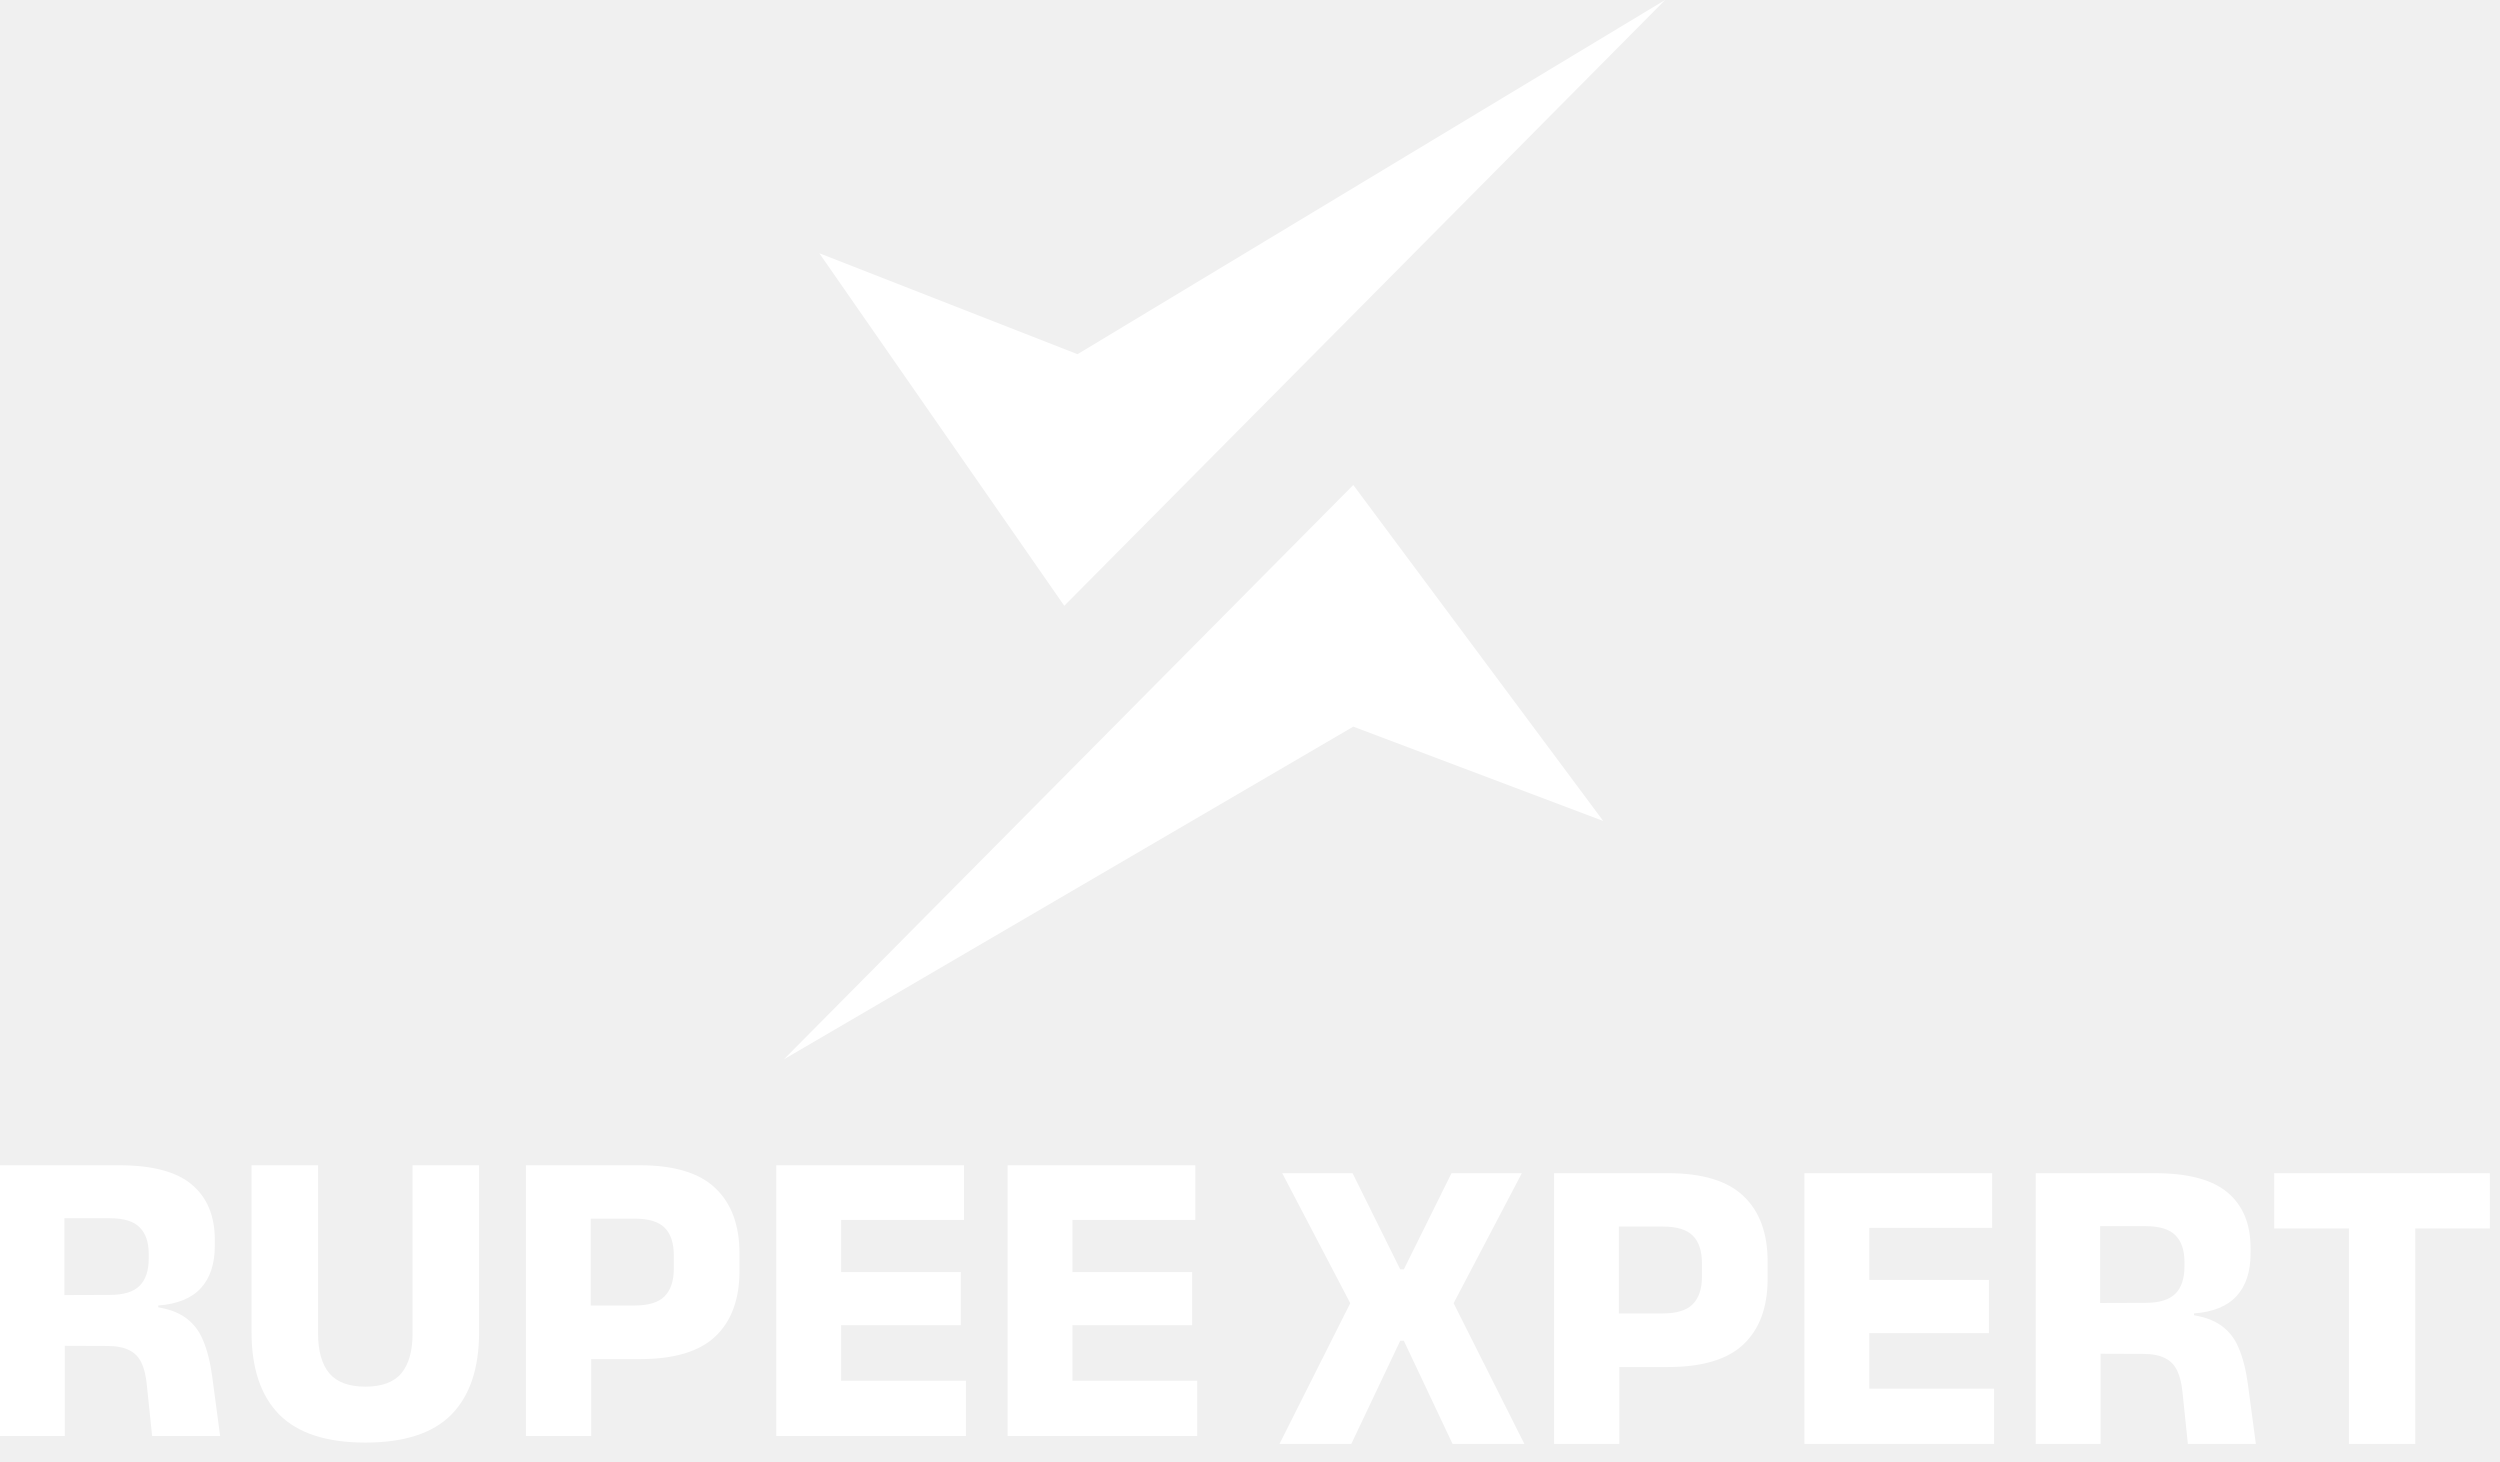
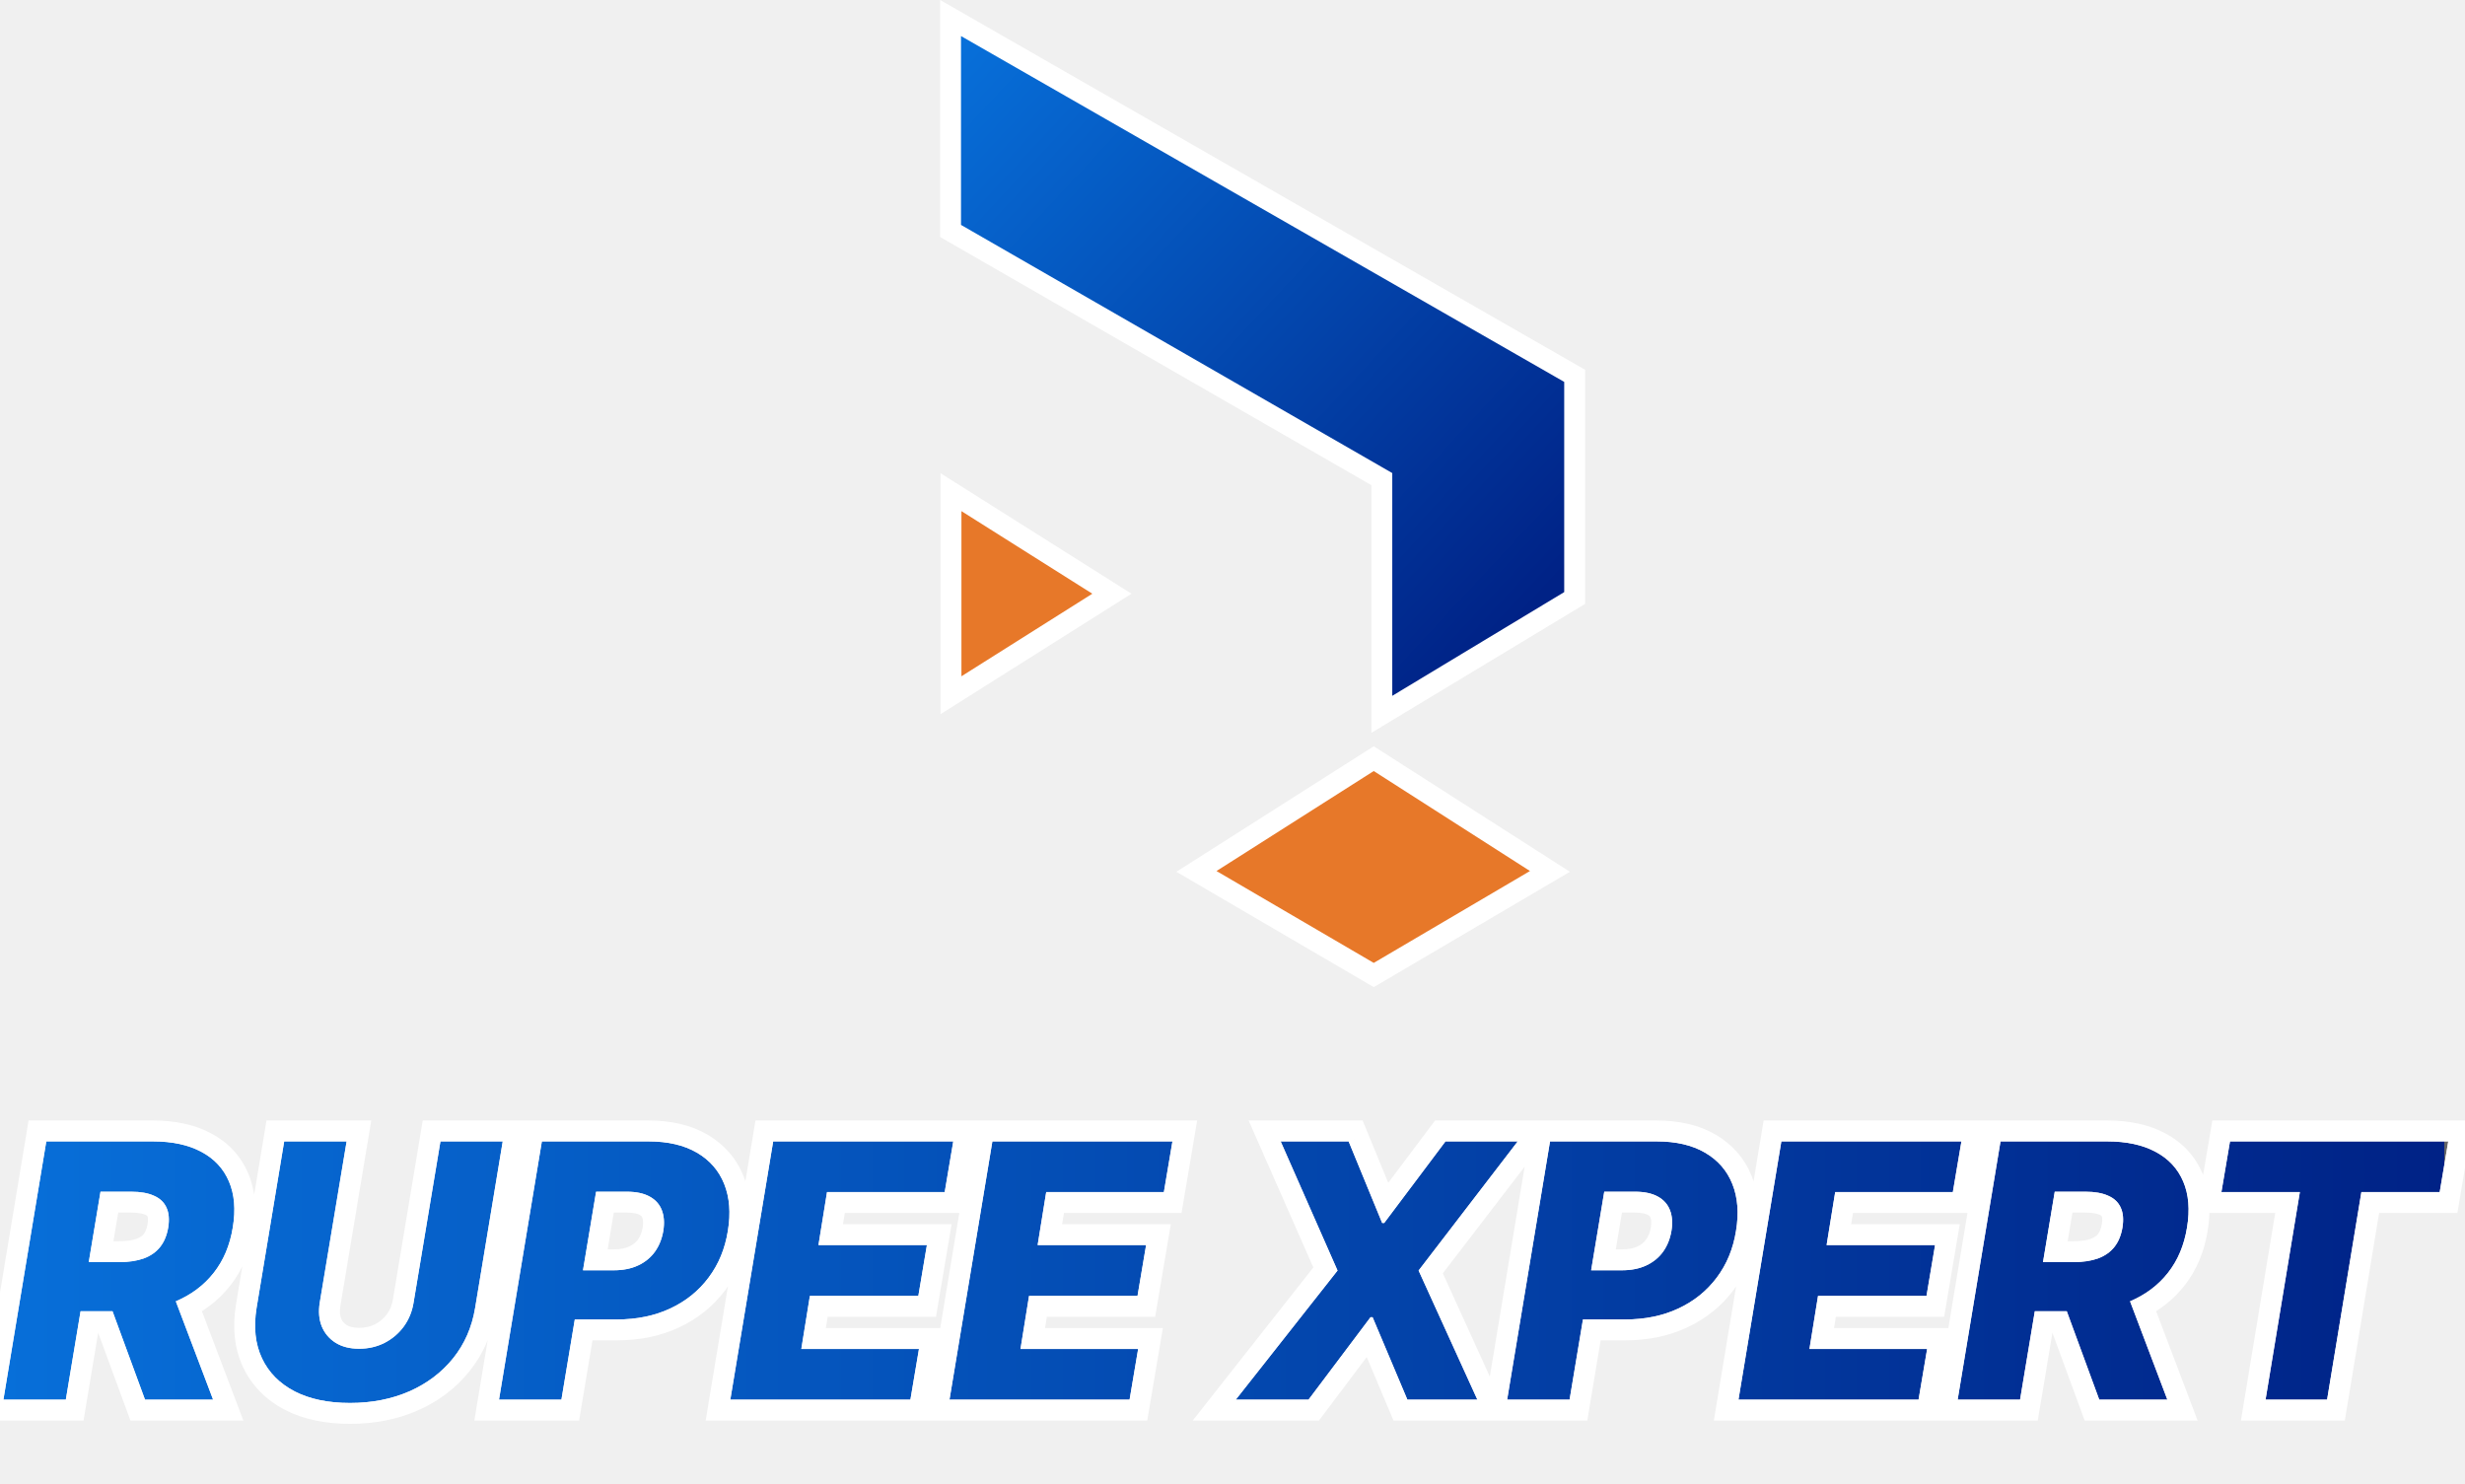
- <svg xmlns="http://www.w3.org/2000/svg" width="118" height="69" viewBox="0 0 118 69" fill="none">
-   <path d="M7.18 67.78L6.93 65.37C6.89 64.943 6.807 64.597 6.68 64.33C6.553 64.057 6.36 63.857 6.1 63.73C5.84 63.597 5.493 63.53 5.06 63.53L2.17 63.52V61.13L5.18 61.12C5.833 61.12 6.303 60.977 6.59 60.69C6.877 60.403 7.02 59.973 7.02 59.4V59.2C7.02 58.633 6.877 58.21 6.59 57.93C6.31 57.643 5.837 57.5 5.17 57.5H2.15V55H5.62C7.187 55 8.33 55.303 9.05 55.91C9.777 56.517 10.14 57.39 10.14 58.53V58.79C10.14 59.65 9.92 60.32 9.48 60.8C9.04 61.28 8.37 61.553 7.47 61.62V62.06L6.83 61.63C7.603 61.683 8.203 61.843 8.63 62.11C9.057 62.377 9.37 62.75 9.57 63.23C9.777 63.703 9.927 64.293 10.02 65L10.39 67.78H7.18ZM0 67.78V55H3.04V61.99L3.06 63.15V67.78H0ZM17.243 68.09C15.416 68.09 14.063 67.65 13.183 66.77C12.309 65.883 11.873 64.587 11.873 62.88V55H15.013V62.94C15.013 63.767 15.189 64.393 15.543 64.82C15.903 65.24 16.469 65.45 17.243 65.45C18.023 65.45 18.589 65.24 18.943 64.82C19.296 64.393 19.473 63.767 19.473 62.94V55H22.613V62.88C22.613 64.587 22.176 65.883 21.303 66.77C20.436 67.65 19.083 68.09 17.243 68.09ZM26.924 64.15V61.62H29.954C30.608 61.62 31.078 61.477 31.364 61.19C31.657 60.897 31.804 60.46 31.804 59.88V59.26C31.804 58.673 31.661 58.237 31.374 57.95C31.087 57.663 30.617 57.52 29.964 57.52H26.914V55H30.194C31.821 55 33.011 55.36 33.764 56.08C34.524 56.8 34.904 57.83 34.904 59.17V59.98C34.904 61.327 34.524 62.36 33.764 63.08C33.011 63.793 31.824 64.15 30.204 64.15H26.924ZM24.824 67.78V55H27.884V62.33L27.904 63.75V67.78H24.824ZM36.641 67.78V55H39.701V67.78H36.641ZM37.551 67.78V65.17H45.591V67.78H37.551ZM38.431 62.55V60.04H45.351V62.55H38.431ZM37.541 57.58V55H45.501V57.58H37.541ZM47.559 67.78V55H50.619V67.78H47.559ZM48.469 67.78V65.17H56.509V67.78H48.469ZM49.349 62.55V60.04H56.269V62.55H49.349ZM48.459 57.58V55H56.419V57.58H48.459Z" fill="white" />
-   <path d="M60.391 68.154L63.901 61.174V61.834L60.521 55.374H63.841L66.091 59.914H66.261L68.511 55.374H71.831L68.441 61.834V61.174L71.951 68.154H68.561L66.261 63.284H66.091L63.781 68.154H60.391ZM75.452 64.524V61.994H78.482C79.136 61.994 79.606 61.85 79.892 61.564C80.186 61.27 80.332 60.834 80.332 60.254V59.634C80.332 59.047 80.189 58.611 79.902 58.324C79.616 58.037 79.146 57.894 78.492 57.894H75.442V55.374H78.722C80.349 55.374 81.539 55.734 82.292 56.454C83.052 57.174 83.432 58.204 83.432 59.544V60.354C83.432 61.7 83.052 62.734 82.292 63.454C81.539 64.167 80.352 64.524 78.732 64.524H75.452ZM73.352 68.154V55.374H76.412V62.704L76.432 64.124V68.154H73.352ZM85.169 68.154V55.374H88.229V68.154H85.169ZM86.079 68.154V65.544H94.119V68.154H86.079ZM86.959 62.924V60.414H93.879V62.924H86.959ZM86.069 57.954V55.374H94.029V57.954H86.069ZM103.267 68.154L103.017 65.744C102.977 65.317 102.893 64.971 102.767 64.704C102.64 64.43 102.447 64.231 102.187 64.104C101.927 63.971 101.58 63.904 101.147 63.904L98.257 63.894V61.504L101.267 61.494C101.92 61.494 102.39 61.35 102.677 61.064C102.963 60.777 103.107 60.347 103.107 59.774V59.574C103.107 59.007 102.963 58.584 102.677 58.304C102.397 58.017 101.923 57.874 101.257 57.874H98.237V55.374H101.707C103.273 55.374 104.417 55.677 105.137 56.284C105.863 56.891 106.227 57.764 106.227 58.904V59.164C106.227 60.024 106.007 60.694 105.567 61.174C105.127 61.654 104.457 61.927 103.557 61.994V62.434L102.917 62.004C103.69 62.057 104.29 62.217 104.717 62.484C105.143 62.751 105.457 63.124 105.657 63.604C105.863 64.077 106.013 64.667 106.107 65.374L106.477 68.154H103.267ZM96.087 68.154V55.374H99.127V62.364L99.147 63.524V68.154H96.087ZM110.871 68.154V55.974H114.001V68.154H110.871ZM107.341 57.984V55.374H117.521V57.984H107.341Z" fill="white" />
-   <path d="M50.859 16.719L38.672 11.953L50.234 28.594L78.593 0L50.859 16.719Z" fill="white" />
-   <path d="M75.672 38.75L63.875 22.891L37 50L63.875 34.297L75.672 38.75Z" fill="white" />
+ <svg xmlns="http://www.w3.org/2000/svg" width="118" height="71" viewBox="0 0 118 71" fill="none">
+   <path d="M57.274 41.712L65.762 36.315L74.196 41.712L65.762 46.672L57.274 41.712Z" fill="#E77829" stroke="white" />
+   <path d="M45.524 23.56L53.227 28.42L45.524 33.279V23.56Z" fill="#E77829" stroke="white" />
+   <path d="M66.148 23.223L66.148 22.934L65.898 22.79L45.504 11.055L45.504 0.863L75.379 17.991L75.379 28.625L66.148 34.193L66.148 23.223Z" fill="url(#paint0_linear_3_79)" stroke="white" />
+   <mask id="path-4-outside-1_3_79" maskUnits="userSpaceOnUse" x="-2" y="53" width="121" height="16" fill="black">
+     <rect fill="white" x="-2" y="53" width="121" height="16" />
+     <path d="M0.163 67L2.216 54.636H7.323C8.248 54.636 9.021 54.803 9.641 55.137C10.261 55.467 10.701 55.942 10.963 56.562C11.225 57.178 11.285 57.908 11.144 58.754C11.007 59.607 10.701 60.333 10.227 60.933C9.756 61.529 9.148 61.983 8.403 62.297C7.663 62.611 6.822 62.768 5.88 62.768H2.65L3.049 60.414H5.723C6.17 60.414 6.556 60.355 6.882 60.239C7.208 60.118 7.468 59.937 7.661 59.695C7.858 59.45 7.989 59.136 8.053 58.754C8.114 58.371 8.085 58.055 7.969 57.806C7.856 57.552 7.657 57.363 7.371 57.238C7.089 57.109 6.727 57.045 6.284 57.045H4.811L3.151 67H0.163ZM8.059 61.349L10.202 67H6.942L4.866 61.349H8.059ZM21.084 54.636H24.066L22.744 62.611C22.591 63.533 22.239 64.336 21.688 65.02C21.14 65.7 20.442 66.227 19.593 66.602C18.744 66.972 17.798 67.157 16.756 67.157C15.709 67.157 14.826 66.972 14.105 66.602C13.385 66.227 12.864 65.7 12.542 65.02C12.22 64.336 12.133 63.533 12.282 62.611L13.604 54.636H16.593L15.307 62.352C15.238 62.778 15.27 63.158 15.403 63.492C15.54 63.823 15.761 64.084 16.067 64.277C16.373 64.466 16.747 64.561 17.19 64.561C17.637 64.561 18.045 64.466 18.416 64.277C18.786 64.084 19.092 63.823 19.333 63.492C19.575 63.158 19.73 62.778 19.798 62.352L21.084 54.636ZM23.887 67L25.939 54.636H31.046C31.972 54.636 32.743 54.816 33.359 55.174C33.974 55.532 34.411 56.033 34.669 56.677C34.926 57.321 34.984 58.067 34.844 58.916C34.707 59.774 34.399 60.52 33.92 61.156C33.445 61.792 32.833 62.285 32.085 62.635C31.336 62.985 30.485 63.16 29.531 63.16H26.386L26.778 60.806H29.374C29.829 60.806 30.221 60.728 30.551 60.571C30.885 60.414 31.153 60.194 31.354 59.913C31.555 59.631 31.688 59.299 31.753 58.916C31.813 58.534 31.789 58.204 31.68 57.926C31.572 57.645 31.377 57.427 31.095 57.275C30.817 57.122 30.455 57.045 30.008 57.045H28.535L26.875 67H23.887ZM34.96 67L37.012 54.636H45.633L45.223 57.063H39.59L39.18 59.599H44.371L43.961 62.032H38.769L38.359 64.573H43.991L43.581 67H34.96ZM45.452 67L47.505 54.636H56.125L55.715 57.063H50.082L49.672 59.599H54.864L54.453 62.032H49.261L48.851 64.573H54.483L54.073 67H45.452ZM64.559 54.636L66.165 58.542H66.261L69.195 54.636H72.654L67.909 60.818L70.723 67H67.372L65.706 63.052H65.609L62.639 67H59.156L64.028 60.818L61.305 54.636H64.559ZM72.147 67L74.2 54.636H79.307C80.233 54.636 81.004 54.816 81.619 55.174C82.235 55.532 82.672 56.033 82.929 56.677C83.187 57.321 83.245 58.067 83.104 58.916C82.968 59.774 82.66 60.52 82.181 61.156C81.706 61.792 81.094 62.285 80.346 62.635C79.597 62.985 78.746 63.16 77.792 63.16H74.647L75.039 60.806H77.635C78.09 60.806 78.482 60.728 78.812 60.571C79.146 60.414 79.414 60.194 79.615 59.913C79.816 59.631 79.949 59.299 80.013 58.916C80.074 58.534 80.05 58.204 79.941 57.926C79.832 57.645 79.637 57.427 79.356 57.275C79.078 57.122 78.716 57.045 78.269 57.045H76.796L75.136 67H72.147ZM83.221 67L85.273 54.636H93.894L93.483 57.063H87.851L87.44 59.599H92.632L92.222 62.032H87.03L86.619 64.573H92.252L91.841 67H83.221ZM93.713 67L95.765 54.636H100.873C101.798 54.636 102.571 54.803 103.191 55.137C103.811 55.467 104.251 55.942 104.513 56.562C104.774 57.178 104.835 57.908 104.694 58.754C104.557 59.607 104.251 60.333 103.776 60.933C103.305 61.529 102.698 61.983 101.953 62.297C101.213 62.611 100.372 62.768 99.43 62.768H96.2L96.599 60.414H99.273C99.719 60.414 100.106 60.355 100.432 60.239C100.758 60.118 101.017 59.937 101.211 59.695C101.408 59.45 101.539 59.136 101.603 58.754C101.663 58.371 101.635 58.055 101.519 57.806C101.406 57.552 101.207 57.363 100.921 57.238C100.639 57.109 100.277 57.045 99.834 57.045H98.361L96.701 67H93.713ZM101.609 61.349L103.752 67H100.492L98.416 61.349H101.609ZM106.339 57.063L106.75 54.636H117.199L116.789 57.063H113.04L111.398 67H108.452L110.094 57.063H106.339Z" />
+   </mask>
+   <path d="M0.163 67L2.216 54.636H7.323C8.248 54.636 9.021 54.803 9.641 55.137C10.261 55.467 10.701 55.942 10.963 56.562C11.225 57.178 11.285 57.908 11.144 58.754C11.007 59.607 10.701 60.333 10.227 60.933C9.756 61.529 9.148 61.983 8.403 62.297C7.663 62.611 6.822 62.768 5.88 62.768H2.65L3.049 60.414H5.723C6.17 60.414 6.556 60.355 6.882 60.239C7.208 60.118 7.468 59.937 7.661 59.695C7.858 59.45 7.989 59.136 8.053 58.754C8.114 58.371 8.085 58.055 7.969 57.806C7.856 57.552 7.657 57.363 7.371 57.238C7.089 57.109 6.727 57.045 6.284 57.045H4.811L3.151 67H0.163ZM8.059 61.349L10.202 67H6.942L4.866 61.349H8.059ZM21.084 54.636H24.066L22.744 62.611C22.591 63.533 22.239 64.336 21.688 65.02C21.14 65.7 20.442 66.227 19.593 66.602C18.744 66.972 17.798 67.157 16.756 67.157C15.709 67.157 14.826 66.972 14.105 66.602C13.385 66.227 12.864 65.7 12.542 65.02C12.22 64.336 12.133 63.533 12.282 62.611L13.604 54.636H16.593L15.307 62.352C15.238 62.778 15.27 63.158 15.403 63.492C15.54 63.823 15.761 64.084 16.067 64.277C16.373 64.466 16.747 64.561 17.19 64.561C17.637 64.561 18.045 64.466 18.416 64.277C18.786 64.084 19.092 63.823 19.333 63.492C19.575 63.158 19.73 62.778 19.798 62.352L21.084 54.636ZM23.887 67L25.939 54.636H31.046C31.972 54.636 32.743 54.816 33.359 55.174C33.974 55.532 34.411 56.033 34.669 56.677C34.926 57.321 34.984 58.067 34.844 58.916C34.707 59.774 34.399 60.52 33.92 61.156C33.445 61.792 32.833 62.285 32.085 62.635C31.336 62.985 30.485 63.16 29.531 63.16H26.386L26.778 60.806H29.374C29.829 60.806 30.221 60.728 30.551 60.571C30.885 60.414 31.153 60.194 31.354 59.913C31.555 59.631 31.688 59.299 31.753 58.916C31.813 58.534 31.789 58.204 31.68 57.926C31.572 57.645 31.377 57.427 31.095 57.275C30.817 57.122 30.455 57.045 30.008 57.045H28.535L26.875 67H23.887ZM34.96 67L37.012 54.636H45.633L45.223 57.063H39.59L39.18 59.599H44.371L43.961 62.032H38.769L38.359 64.573H43.991L43.581 67H34.96ZM45.452 67L47.505 54.636H56.125L55.715 57.063H50.082L49.672 59.599H54.864L54.453 62.032H49.261L48.851 64.573H54.483L54.073 67H45.452ZM64.559 54.636L66.165 58.542H66.261L69.195 54.636H72.654L67.909 60.818L70.723 67H67.372L65.706 63.052H65.609L62.639 67H59.156L64.028 60.818L61.305 54.636H64.559ZM72.147 67L74.2 54.636H79.307C80.233 54.636 81.004 54.816 81.619 55.174C82.235 55.532 82.672 56.033 82.929 56.677C83.187 57.321 83.245 58.067 83.104 58.916C82.968 59.774 82.66 60.52 82.181 61.156C81.706 61.792 81.094 62.285 80.346 62.635C79.597 62.985 78.746 63.16 77.792 63.16H74.647L75.039 60.806H77.635C78.09 60.806 78.482 60.728 78.812 60.571C79.146 60.414 79.414 60.194 79.615 59.913C79.816 59.631 79.949 59.299 80.013 58.916C80.074 58.534 80.05 58.204 79.941 57.926C79.832 57.645 79.637 57.427 79.356 57.275C79.078 57.122 78.716 57.045 78.269 57.045H76.796L75.136 67H72.147ZM83.221 67L85.273 54.636H93.894L93.483 57.063H87.851L87.44 59.599H92.632L92.222 62.032H87.03L86.619 64.573H92.252L91.841 67H83.221ZM93.713 67L95.765 54.636H100.873C101.798 54.636 102.571 54.803 103.191 55.137C103.811 55.467 104.251 55.942 104.513 56.562C104.774 57.178 104.835 57.908 104.694 58.754C104.557 59.607 104.251 60.333 103.776 60.933C103.305 61.529 102.698 61.983 101.953 62.297C101.213 62.611 100.372 62.768 99.43 62.768H96.2L96.599 60.414H99.273C99.719 60.414 100.106 60.355 100.432 60.239C100.758 60.118 101.017 59.937 101.211 59.695C101.408 59.45 101.539 59.136 101.603 58.754C101.663 58.371 101.635 58.055 101.519 57.806C101.406 57.552 101.207 57.363 100.921 57.238C100.639 57.109 100.277 57.045 99.834 57.045H98.361L96.701 67H93.713ZM101.609 61.349L103.752 67H100.492L98.416 61.349H101.609ZM106.339 57.063L106.75 54.636H117.199L116.789 57.063H113.04L111.398 67H108.452L110.094 57.063H106.339Z" fill="url(#paint1_linear_3_79)" />
+   <path d="M0.163 67L-0.824 66.836L-1.017 68H0.163V67ZM2.216 54.636V53.636H1.368L1.229 54.473L2.216 54.636ZM9.641 55.137L9.167 56.018L9.171 56.02L9.641 55.137ZM10.963 56.562L10.042 56.951L10.043 56.953L10.963 56.562ZM11.144 58.754L10.158 58.589L10.157 58.595L11.144 58.754ZM10.227 60.933L9.443 60.312L9.442 60.313L10.227 60.933ZM8.403 62.297L8.015 61.376L8.013 61.377L8.403 62.297ZM2.65 62.768L1.664 62.601L1.467 63.768H2.65V62.768ZM3.049 60.414V59.414H2.204L2.063 60.247L3.049 60.414ZM6.882 60.239L7.219 61.18L7.229 61.176L6.882 60.239ZM7.661 59.695L6.881 59.069L6.88 59.071L7.661 59.695ZM8.053 58.754L9.039 58.92L9.041 58.91L8.053 58.754ZM7.969 57.806L7.055 58.212L7.059 58.221L7.063 58.229L7.969 57.806ZM7.371 57.238L6.955 58.148L6.963 58.151L6.971 58.155L7.371 57.238ZM4.811 57.045V56.045H3.964L3.825 56.881L4.811 57.045ZM3.151 67V68H3.998L4.138 67.165L3.151 67ZM8.059 61.349L8.994 60.995L8.75 60.349H8.059V61.349ZM10.202 67V68H11.651L11.137 66.645L10.202 67ZM6.942 67L6.004 67.345L6.245 68H6.942V67ZM4.866 61.349V60.349H3.433L3.927 61.694L4.866 61.349ZM1.149 67.164L3.202 54.8L1.229 54.473L-0.824 66.836L1.149 67.164ZM2.216 55.636H7.323V53.636H2.216V55.636ZM7.323 55.636C8.133 55.636 8.731 55.783 9.167 56.018L10.115 54.257C9.311 53.824 8.364 53.636 7.323 53.636V55.636ZM9.171 56.02C9.598 56.247 9.874 56.553 10.042 56.951L11.884 56.173C11.529 55.332 10.924 54.688 10.111 54.255L9.171 56.02ZM10.043 56.953C10.212 57.351 10.276 57.88 10.158 58.589L12.131 58.918C12.294 57.937 12.238 57.005 11.883 56.171L10.043 56.953ZM10.157 58.595C10.043 59.302 9.798 59.863 9.443 60.312L11.011 61.554C11.605 60.803 11.971 59.912 12.132 58.912L10.157 58.595ZM9.442 60.313C9.082 60.768 8.614 61.123 8.015 61.376L8.792 63.219C9.681 62.844 10.429 62.289 11.011 61.553L9.442 60.313ZM8.013 61.377C7.415 61.63 6.71 61.768 5.88 61.768V63.768C6.933 63.768 7.91 63.592 8.794 63.218L8.013 61.377ZM5.88 61.768H2.65V63.768H5.88V61.768ZM3.636 62.935L4.035 60.581L2.063 60.247L1.664 62.601L3.636 62.935ZM3.049 61.414H5.723V59.414H3.049V61.414ZM5.723 61.414C6.253 61.414 6.759 61.345 7.219 61.18L6.545 59.297C6.353 59.366 6.087 59.414 5.723 59.414V61.414ZM7.229 61.176C7.704 61.001 8.122 60.72 8.442 60.32L6.88 59.071C6.814 59.153 6.712 59.235 6.535 59.301L7.229 61.176ZM8.44 60.322C8.767 59.915 8.953 59.432 9.039 58.92L7.067 58.587C7.025 58.84 6.949 58.984 6.881 59.069L8.44 60.322ZM9.041 58.91C9.12 58.407 9.104 57.872 8.875 57.382L7.063 58.229C7.067 58.239 7.107 58.335 7.066 58.598L9.041 58.91ZM8.883 57.4C8.656 56.889 8.255 56.533 7.771 56.322L6.971 58.155C7.022 58.177 7.042 58.194 7.046 58.199C7.05 58.202 7.051 58.204 7.055 58.212L8.883 57.4ZM7.787 56.329C7.331 56.12 6.814 56.045 6.284 56.045V58.045C6.641 58.045 6.848 58.099 6.955 58.148L7.787 56.329ZM6.284 56.045H4.811V58.045H6.284V56.045ZM3.825 56.881L2.165 66.835L4.138 67.165L5.798 57.21L3.825 56.881ZM3.151 66H0.163V68H3.151V66ZM7.124 61.704L9.267 67.355L11.137 66.645L8.994 60.995L7.124 61.704ZM10.202 66H6.942V68H10.202V66ZM7.881 66.655L5.804 61.005L3.927 61.694L6.004 67.345L7.881 66.655ZM4.866 62.349H8.059V60.349H4.866V62.349ZM21.084 54.636V53.636H20.237L20.098 54.472L21.084 54.636ZM24.066 54.636L25.053 54.8L25.246 53.636H24.066V54.636ZM22.744 62.611L23.731 62.775L23.731 62.775L22.744 62.611ZM21.688 65.02L20.909 64.392L20.909 64.393L21.688 65.02ZM19.593 66.602L19.992 67.518L19.996 67.517L19.593 66.602ZM14.105 66.602L13.644 67.489L13.648 67.491L14.105 66.602ZM12.542 65.02L11.637 65.446L11.638 65.448L12.542 65.02ZM12.282 62.611L11.296 62.448L11.295 62.452L12.282 62.611ZM13.604 54.636V53.636H12.756L12.618 54.473L13.604 54.636ZM16.593 54.636L17.579 54.801L17.773 53.636H16.593V54.636ZM15.307 62.352L14.32 62.187L14.319 62.193L15.307 62.352ZM15.403 63.492L14.474 63.862L14.477 63.869L14.479 63.876L15.403 63.492ZM16.067 64.277L15.533 65.123L15.541 65.128L16.067 64.277ZM18.416 64.277L18.871 65.168L18.878 65.164L18.416 64.277ZM19.333 63.492L20.14 64.083L20.144 64.078L19.333 63.492ZM19.798 62.352L18.812 62.187L18.811 62.193L19.798 62.352ZM21.084 55.636H24.066V53.636H21.084V55.636ZM23.08 54.473L21.758 62.448L23.731 62.775L25.053 54.8L23.08 54.473ZM21.758 62.447C21.631 63.21 21.346 63.851 20.909 64.392L22.466 65.647C23.133 64.821 23.551 63.855 23.731 62.775L21.758 62.447ZM20.909 64.393C20.468 64.941 19.902 65.373 19.189 65.686L19.996 67.517C20.982 67.082 21.813 66.46 22.467 65.647L20.909 64.393ZM19.193 65.685C18.485 65.994 17.678 66.157 16.756 66.157V68.157C17.918 68.157 19.002 67.95 19.992 67.518L19.193 65.685ZM16.756 66.157C15.823 66.157 15.106 65.992 14.562 65.712L13.648 67.491C14.545 67.952 15.595 68.157 16.756 68.157V66.157ZM14.566 65.714C14.024 65.432 13.666 65.059 13.446 64.592L11.638 65.448C12.061 66.341 12.746 67.022 13.644 67.489L14.566 65.714ZM13.447 64.594C13.229 64.131 13.145 63.54 13.269 62.771L11.295 62.452C11.121 63.525 11.211 64.54 11.637 65.446L13.447 64.594ZM13.269 62.775L14.591 54.8L12.618 54.473L11.296 62.448L13.269 62.775ZM13.604 55.636H16.593V53.636H13.604V55.636ZM15.606 54.472L14.32 62.187L16.293 62.516L17.579 54.801L15.606 54.472ZM14.319 62.193C14.228 62.762 14.262 63.33 14.474 63.862L16.332 63.123C16.279 62.987 16.248 62.795 16.294 62.51L14.319 62.193ZM14.479 63.876C14.697 64.399 15.055 64.821 15.533 65.123L16.601 63.432C16.468 63.347 16.384 63.246 16.327 63.109L14.479 63.876ZM15.541 65.128C16.038 65.435 16.605 65.561 17.19 65.561V63.561C16.89 63.561 16.708 63.498 16.593 63.427L15.541 65.128ZM17.19 65.561C17.783 65.561 18.349 65.434 18.871 65.168L17.961 63.387C17.742 63.499 17.491 63.561 17.19 63.561V65.561ZM18.878 65.164C19.381 64.901 19.806 64.54 20.14 64.083L18.526 62.902C18.377 63.105 18.19 63.267 17.953 63.391L18.878 65.164ZM20.144 64.078C20.481 63.611 20.694 63.083 20.785 62.51L18.811 62.193C18.766 62.473 18.668 62.706 18.523 62.907L20.144 64.078ZM20.785 62.516L22.07 54.801L20.098 54.472L18.812 62.187L20.785 62.516ZM23.887 67L22.9 66.836L22.707 68H23.887V67ZM25.939 54.636V53.636H25.091L24.953 54.473L25.939 54.636ZM34.669 56.677L35.597 56.306L35.597 56.306L34.669 56.677ZM34.844 58.916L33.857 58.753L33.856 58.759L34.844 58.916ZM33.92 61.156L33.121 60.555L33.119 60.558L33.92 61.156ZM32.085 62.635L32.508 63.541L32.508 63.541L32.085 62.635ZM26.386 63.16L25.399 62.996L25.206 64.16H26.386V63.16ZM26.778 60.806V59.806H25.931L25.792 60.642L26.778 60.806ZM30.551 60.571L30.126 59.666L30.122 59.668L30.551 60.571ZM31.354 59.913L30.541 59.331L30.541 59.331L31.354 59.913ZM31.753 58.916L32.739 59.083L32.74 59.072L31.753 58.916ZM31.68 57.926L30.747 58.286L30.749 58.291L31.68 57.926ZM31.095 57.275L30.612 58.151L30.618 58.153L31.095 57.275ZM28.535 57.045V56.045H27.688L27.549 56.881L28.535 57.045ZM26.875 67V68H27.722L27.861 67.165L26.875 67ZM24.873 67.164L26.926 54.8L24.953 54.473L22.9 66.836L24.873 67.164ZM25.939 55.636H31.046V53.636H25.939V55.636ZM31.046 55.636C31.847 55.636 32.432 55.791 32.856 56.038L33.861 54.309C33.054 53.84 32.097 53.636 31.046 53.636V55.636ZM32.856 56.038C33.284 56.287 33.568 56.617 33.74 57.048L35.597 56.306C35.254 55.448 34.664 54.776 33.861 54.309L32.856 56.038ZM33.74 57.048C33.915 57.486 33.975 58.041 33.857 58.753L35.83 59.08C35.994 58.094 35.937 57.156 35.597 56.306L33.74 57.048ZM33.856 58.759C33.743 59.47 33.493 60.061 33.121 60.555L34.719 61.758C35.305 60.98 35.671 60.078 35.831 59.074L33.856 58.759ZM33.119 60.558C32.747 61.056 32.267 61.446 31.661 61.73L32.508 63.541C33.4 63.124 34.144 62.528 34.721 61.755L33.119 60.558ZM31.661 61.73C31.064 62.009 30.361 62.16 29.531 62.16V64.16C30.609 64.16 31.608 63.962 32.508 63.541L31.661 61.73ZM29.531 62.16H26.386V64.16H29.531V62.16ZM27.372 63.325L27.765 60.971L25.792 60.642L25.399 62.996L27.372 63.325ZM26.778 61.806H29.374V59.806H26.778V61.806ZM29.374 61.806C29.942 61.806 30.488 61.708 30.981 61.474L30.122 59.668C29.955 59.747 29.716 59.806 29.374 59.806V61.806ZM30.977 61.476C31.455 61.251 31.861 60.924 32.168 60.494L30.541 59.331C30.445 59.465 30.316 59.577 30.126 59.666L30.977 61.476ZM32.168 60.494C32.468 60.075 32.652 59.596 32.739 59.083L30.767 58.751C30.724 59.001 30.643 59.187 30.541 59.331L32.168 60.494ZM32.74 59.072C32.821 58.566 32.801 58.047 32.612 57.562L30.749 58.291C30.776 58.361 30.806 58.503 30.765 58.761L32.74 59.072ZM32.613 57.567C32.414 57.049 32.048 56.654 31.572 56.396L30.618 58.153C30.704 58.2 30.73 58.241 30.747 58.286L32.613 57.567ZM31.577 56.399C31.104 56.138 30.558 56.045 30.008 56.045V58.045C30.351 58.045 30.53 58.105 30.612 58.151L31.577 56.399ZM30.008 56.045H28.535V58.045H30.008V56.045ZM27.549 56.881L25.889 66.835L27.861 67.165L29.521 57.21L27.549 56.881ZM26.875 66H23.887V68H26.875V66ZM34.96 67L33.973 66.836L33.78 68H34.96V67ZM37.012 54.636V53.636H36.165L36.026 54.473L37.012 54.636ZM45.633 54.636L46.619 54.803L46.816 53.636H45.633V54.636ZM45.223 57.063V58.063H46.068L46.209 57.23L45.223 57.063ZM39.59 57.063V56.063H38.739L38.603 56.903L39.59 57.063ZM39.18 59.599L38.193 59.439L38.005 60.599H39.18V59.599ZM44.371 59.599L45.358 59.765L45.554 58.599H44.371V59.599ZM43.961 62.032V63.032H44.806L44.947 62.198L43.961 62.032ZM38.769 62.032V61.032H37.918L37.782 61.872L38.769 62.032ZM38.359 64.573L37.371 64.414L37.184 65.573H38.359V64.573ZM43.991 64.573L44.977 64.74L45.175 63.573H43.991V64.573ZM43.581 67V68H44.426L44.567 67.167L43.581 67ZM35.946 67.164L37.999 54.8L36.026 54.473L33.973 66.836L35.946 67.164ZM37.012 55.636H45.633V53.636H37.012V55.636ZM44.647 54.47L44.237 56.896L46.209 57.23L46.619 54.803L44.647 54.47ZM45.223 56.063H39.59V58.063H45.223V56.063ZM38.603 56.903L38.193 59.439L40.167 59.758L40.577 57.223L38.603 56.903ZM39.18 60.599H44.371V58.599H39.18V60.599ZM43.385 59.432L42.975 61.865L44.947 62.198L45.358 59.765L43.385 59.432ZM43.961 61.032H38.769V63.032H43.961V61.032ZM37.782 61.872L37.371 64.414L39.346 64.733L39.756 62.191L37.782 61.872ZM38.359 65.573H43.991V63.573H38.359V65.573ZM43.005 64.406L42.595 66.833L44.567 67.167L44.977 64.74L43.005 64.406ZM43.581 66H34.96V68H43.581V66ZM45.452 67L44.466 66.836L44.272 68H45.452V67ZM47.505 54.636V53.636H46.657L46.518 54.473L47.505 54.636ZM56.125 54.636L57.111 54.803L57.309 53.636H56.125V54.636ZM55.715 57.063V58.063H56.56L56.701 57.23L55.715 57.063ZM50.082 57.063V56.063H49.231L49.095 56.903L50.082 57.063ZM49.672 59.599L48.685 59.439L48.497 60.599H49.672V59.599ZM54.864 59.599L55.85 59.765L56.047 58.599H54.864V59.599ZM54.453 62.032V63.032H55.298L55.439 62.198L54.453 62.032ZM49.261 62.032V61.032H48.41L48.274 61.872L49.261 62.032ZM48.851 64.573L47.864 64.414L47.676 65.573H48.851V64.573ZM54.483 64.573L55.469 64.74L55.667 63.573H54.483V64.573ZM54.073 67V68H54.918L55.059 67.167L54.073 67ZM46.439 67.164L48.491 54.8L46.518 54.473L44.466 66.836L46.439 67.164ZM47.505 55.636H56.125V53.636H47.505V55.636ZM55.139 54.47L54.729 56.896L56.701 57.23L57.111 54.803L55.139 54.47ZM55.715 56.063H50.082V58.063H55.715V56.063ZM49.095 56.903L48.685 59.439L50.659 59.758L51.069 57.223L49.095 56.903ZM49.672 60.599H54.864V58.599H49.672V60.599ZM53.878 59.432L53.467 61.865L55.439 62.198L55.85 59.765L53.878 59.432ZM54.453 61.032H49.261V63.032H54.453V61.032ZM48.274 61.872L47.864 64.414L49.838 64.733L50.249 62.191L48.274 61.872ZM48.851 65.573H54.483V63.573H48.851V65.573ZM53.497 64.406L53.087 66.833L55.059 67.167L55.469 64.74L53.497 64.406ZM54.073 66H45.452V68H54.073V66ZM64.559 54.636L65.484 54.256L65.229 53.636H64.559V54.636ZM66.165 58.542L65.24 58.922L65.495 59.542H66.165V58.542ZM66.261 58.542V59.542H66.761L67.061 59.143L66.261 58.542ZM69.195 54.636V53.636H68.696L68.396 54.036L69.195 54.636ZM72.654 54.636L73.448 55.245L74.683 53.636H72.654V54.636ZM67.909 60.818L67.116 60.209L66.751 60.686L66.999 61.232L67.909 60.818ZM70.723 67V68H72.276L71.633 66.586L70.723 67ZM67.372 67L66.451 67.389L66.709 68H67.372V67ZM65.706 63.052L66.627 62.663L66.369 62.052H65.706V63.052ZM65.609 63.052V62.052H65.11L64.81 62.451L65.609 63.052ZM62.639 67V68H63.138L63.438 67.601L62.639 67ZM59.156 67L58.37 66.381L57.095 68H59.156V67ZM64.028 60.818L64.813 61.437L65.185 60.965L64.943 60.415L64.028 60.818ZM61.305 54.636V53.636H59.772L60.39 55.039L61.305 54.636ZM63.634 55.017L65.24 58.922L67.09 58.162L65.484 54.256L63.634 55.017ZM66.165 59.542H66.261V57.542H66.165V59.542ZM67.061 59.143L69.995 55.237L68.396 54.036L65.462 57.942L67.061 59.143ZM69.195 55.636H72.654V53.636H69.195V55.636ZM71.861 54.028L67.116 60.209L68.703 61.427L73.448 55.245L71.861 54.028ZM66.999 61.232L69.812 67.414L71.633 66.586L68.82 60.404L66.999 61.232ZM70.723 66H67.372V68H70.723V66ZM68.293 66.611L66.627 62.663L64.785 63.441L66.451 67.389L68.293 66.611ZM65.706 62.052H65.609V64.052H65.706V62.052ZM64.81 62.451L61.84 66.399L63.438 67.601L66.409 63.653L64.81 62.451ZM62.639 66H59.156V68H62.639V66ZM59.941 67.619L64.813 61.437L63.242 60.199L58.37 66.381L59.941 67.619ZM64.943 60.415L62.22 54.233L60.39 55.039L63.112 61.221L64.943 60.415ZM61.305 55.636H64.559V53.636H61.305V55.636ZM72.147 67L71.161 66.836L70.968 68H72.147V67ZM74.2 54.636V53.636H73.352L73.213 54.473L74.2 54.636ZM82.929 56.677L83.858 56.306L83.858 56.306L82.929 56.677ZM83.104 58.916L82.118 58.753L82.117 58.759L83.104 58.916ZM82.181 61.156L81.382 60.555L81.379 60.558L82.181 61.156ZM80.346 62.635L80.769 63.541L80.769 63.541L80.346 62.635ZM74.647 63.16L73.66 62.996L73.466 64.16H74.647V63.16ZM75.039 60.806V59.806H74.192L74.053 60.642L75.039 60.806ZM78.812 60.571L78.387 59.666L78.383 59.668L78.812 60.571ZM79.615 59.913L78.801 59.331L78.801 59.331L79.615 59.913ZM80.013 58.916L81 59.083L81.001 59.072L80.013 58.916ZM79.941 57.926L79.008 58.286L79.01 58.291L79.941 57.926ZM79.356 57.275L78.873 58.151L78.878 58.153L79.356 57.275ZM76.796 57.045V56.045H75.949L75.809 56.881L76.796 57.045ZM75.136 67V68H75.983L76.122 67.165L75.136 67ZM73.134 67.164L75.186 54.8L73.213 54.473L71.161 66.836L73.134 67.164ZM74.2 55.636H79.307V53.636H74.2V55.636ZM79.307 55.636C80.108 55.636 80.693 55.791 81.117 56.038L82.122 54.309C81.314 53.84 80.358 53.636 79.307 53.636V55.636ZM81.117 56.038C81.545 56.287 81.829 56.617 82.001 57.048L83.858 56.306C83.515 55.448 82.925 54.776 82.122 54.309L81.117 56.038ZM82.001 57.048C82.176 57.486 82.236 58.041 82.118 58.753L84.091 59.08C84.254 58.094 84.198 57.156 83.858 56.306L82.001 57.048ZM82.117 58.759C82.003 59.47 81.754 60.061 81.382 60.555L82.98 61.758C83.565 60.98 83.932 60.078 84.092 59.074L82.117 58.759ZM81.379 60.558C81.007 61.056 80.528 61.446 79.922 61.73L80.769 63.541C81.661 63.124 82.404 62.528 82.982 61.755L81.379 60.558ZM79.922 61.73C79.325 62.009 78.622 62.16 77.792 62.16V64.16C78.87 64.16 79.869 63.962 80.769 63.541L79.922 61.73ZM77.792 62.16H74.647V64.16H77.792V62.16ZM75.633 63.325L76.025 60.971L74.053 60.642L73.66 62.996L75.633 63.325ZM75.039 61.806H77.635V59.806H75.039V61.806ZM77.635 61.806C78.203 61.806 78.749 61.708 79.242 61.474L78.383 59.668C78.216 59.747 77.977 59.806 77.635 59.806V61.806ZM79.237 61.476C79.716 61.251 80.121 60.924 80.429 60.494L78.801 59.331C78.706 59.465 78.576 59.577 78.387 59.666L79.237 61.476ZM80.429 60.494C80.728 60.075 80.913 59.596 81 59.083L79.027 58.751C78.985 59.001 78.904 59.187 78.801 59.331L80.429 60.494ZM81.001 59.072C81.081 58.566 81.062 58.047 80.872 57.562L79.01 58.291C79.037 58.361 79.067 58.503 79.026 58.761L81.001 59.072ZM80.874 57.567C80.674 57.049 80.309 56.654 79.833 56.396L78.878 58.153C78.965 58.2 78.99 58.241 79.008 58.286L80.874 57.567ZM79.838 56.399C79.364 56.138 78.819 56.045 78.269 56.045V58.045C78.612 58.045 78.791 58.105 78.873 58.151L79.838 56.399ZM78.269 56.045H76.796V58.045H78.269V56.045ZM75.809 56.881L74.149 66.835L76.122 67.165L77.782 57.21L75.809 56.881ZM75.136 66H72.147V68H75.136V66ZM83.221 67L82.234 66.836L82.041 68H83.221V67ZM85.273 54.636V53.636H84.425L84.287 54.473L85.273 54.636ZM93.894 54.636L94.88 54.803L95.077 53.636H93.894V54.636ZM93.483 57.063V58.063H94.328L94.469 57.23L93.483 57.063ZM87.851 57.063V56.063H87L86.864 56.903L87.851 57.063ZM87.44 59.599L86.453 59.439L86.266 60.599H87.44V59.599ZM92.632 59.599L93.618 59.765L93.815 58.599H92.632V59.599ZM92.222 62.032V63.032H93.067L93.208 62.198L92.222 62.032ZM87.03 62.032V61.032H86.178L86.043 61.872L87.03 62.032ZM86.619 64.573L85.632 64.414L85.445 65.573H86.619V64.573ZM92.252 64.573L93.238 64.74L93.435 63.573H92.252V64.573ZM91.841 67V68H92.686L92.827 67.167L91.841 67ZM84.207 67.164L86.26 54.8L84.287 54.473L82.234 66.836L84.207 67.164ZM85.273 55.636H93.894V53.636H85.273V55.636ZM92.908 54.47L92.497 56.896L94.469 57.23L94.88 54.803L92.908 54.47ZM93.483 56.063H87.851V58.063H93.483V56.063ZM86.864 56.903L86.453 59.439L88.428 59.758L88.838 57.223L86.864 56.903ZM87.44 60.599H92.632V58.599H87.44V60.599ZM91.646 59.432L91.236 61.865L93.208 62.198L93.618 59.765L91.646 59.432ZM92.222 61.032H87.03V63.032H92.222V61.032ZM86.043 61.872L85.632 64.414L87.607 64.733L88.017 62.191L86.043 61.872ZM86.619 65.573H92.252V63.573H86.619V65.573ZM91.266 64.406L90.855 66.833L92.827 67.167L93.238 64.74L91.266 64.406ZM91.841 66H83.221V68H91.841V66ZM93.713 67L92.726 66.836L92.533 68H93.713V67ZM95.765 54.636V53.636H94.918L94.779 54.473L95.765 54.636ZM103.191 55.137L102.716 56.018L102.721 56.02L103.191 55.137ZM104.513 56.562L103.592 56.951L103.592 56.953L104.513 56.562ZM104.694 58.754L103.708 58.589L103.707 58.595L104.694 58.754ZM103.776 60.933L102.992 60.312L102.992 60.313L103.776 60.933ZM101.953 62.297L101.565 61.376L101.563 61.377L101.953 62.297ZM96.2 62.768L95.214 62.601L95.017 63.768H96.2V62.768ZM96.599 60.414V59.414H95.754L95.612 60.247L96.599 60.414ZM100.432 60.239L100.769 61.18L100.779 61.176L100.432 60.239ZM101.211 59.695L100.431 59.069L100.43 59.071L101.211 59.695ZM101.603 58.754L102.589 58.92L102.591 58.91L101.603 58.754ZM101.519 57.806L100.605 58.212L100.609 58.221L100.613 58.229L101.519 57.806ZM100.921 57.238L100.505 58.148L100.513 58.151L100.521 58.155L100.921 57.238ZM98.361 57.045V56.045H97.514L97.375 56.881L98.361 57.045ZM96.701 67V68H97.548L97.688 67.165L96.701 67ZM101.609 61.349L102.544 60.995L102.299 60.349H101.609V61.349ZM103.752 67V68H105.201L104.687 66.645L103.752 67ZM100.492 67L99.554 67.345L99.794 68H100.492V67ZM98.416 61.349V60.349H96.983L97.477 61.694L98.416 61.349ZM94.699 67.164L96.752 54.8L94.779 54.473L92.726 66.836L94.699 67.164ZM95.765 55.636H100.873V53.636H95.765V55.636ZM100.873 55.636C101.683 55.636 102.281 55.783 102.716 56.018L103.665 54.257C102.861 53.824 101.914 53.636 100.873 53.636V55.636ZM102.721 56.02C103.148 56.247 103.423 56.553 103.592 56.951L105.434 56.173C105.079 55.332 104.474 54.688 103.661 54.255L102.721 56.02ZM103.592 56.953C103.761 57.351 103.826 57.88 103.708 58.589L105.68 58.918C105.844 57.937 105.788 57.005 105.433 56.171L103.592 56.953ZM103.707 58.595C103.593 59.302 103.348 59.863 102.992 60.312L104.56 61.554C105.155 60.803 105.521 59.912 105.681 58.912L103.707 58.595ZM102.992 60.313C102.632 60.768 102.164 61.123 101.565 61.376L102.342 63.219C103.231 62.844 103.979 62.289 104.561 61.553L102.992 60.313ZM101.563 61.377C100.965 61.63 100.26 61.768 99.43 61.768V63.768C100.483 63.768 101.46 63.592 102.344 63.218L101.563 61.377ZM99.43 61.768H96.2V63.768H99.43V61.768ZM97.186 62.935L97.584 60.581L95.612 60.247L95.214 62.601L97.186 62.935ZM96.599 61.414H99.273V59.414H96.599V61.414ZM99.273 61.414C99.803 61.414 100.309 61.345 100.769 61.18L100.095 59.297C99.903 59.366 99.636 59.414 99.273 59.414V61.414ZM100.779 61.176C101.254 61.001 101.671 60.72 101.992 60.32L100.43 59.071C100.364 59.153 100.262 59.235 100.085 59.301L100.779 61.176ZM101.99 60.322C102.317 59.915 102.503 59.432 102.589 58.92L100.617 58.587C100.574 58.84 100.499 58.984 100.431 59.069L101.99 60.322ZM102.591 58.91C102.67 58.407 102.653 57.872 102.424 57.382L100.613 58.229C100.617 58.239 100.657 58.335 100.615 58.598L102.591 58.91ZM102.432 57.4C102.205 56.889 101.805 56.533 101.321 56.322L100.521 58.155C100.571 58.177 100.591 58.194 100.596 58.199C100.599 58.202 100.601 58.204 100.605 58.212L102.432 57.4ZM101.337 56.329C100.881 56.12 100.363 56.045 99.834 56.045V58.045C100.191 58.045 100.397 58.099 100.505 58.148L101.337 56.329ZM99.834 56.045H98.361V58.045H99.834V56.045ZM97.375 56.881L95.715 66.835L97.688 67.165L99.348 57.21L97.375 56.881ZM96.701 66H93.713V68H96.701V66ZM100.674 61.704L102.817 67.355L104.687 66.645L102.544 60.995L100.674 61.704ZM103.752 66H100.492V68H103.752V66ZM101.431 66.655L99.354 61.005L97.477 61.694L99.554 67.345L101.431 66.655ZM98.416 62.349H101.609V60.349H98.416V62.349ZM106.339 57.063L105.353 56.896L105.156 58.063H106.339V57.063ZM106.75 54.636V53.636H105.905L105.764 54.47L106.75 54.636ZM117.199 54.636L118.185 54.803L118.383 53.636H117.199V54.636ZM116.789 57.063V58.063H117.634L117.775 57.23L116.789 57.063ZM113.04 57.063V56.063H112.192L112.053 56.9L113.04 57.063ZM111.398 67V68H112.246L112.385 67.163L111.398 67ZM108.452 67L107.465 66.837L107.273 68H108.452V67ZM110.094 57.063L111.081 57.226L111.273 56.063H110.094V57.063ZM107.325 57.23L107.736 54.803L105.764 54.47L105.353 56.896L107.325 57.23ZM106.75 55.636H117.199V53.636H106.75V55.636ZM116.213 54.47L115.803 56.896L117.775 57.23L118.185 54.803L116.213 54.47ZM116.789 56.063H113.04V58.063H116.789V56.063ZM112.053 56.9L110.411 66.837L112.385 67.163L114.027 57.226L112.053 56.9ZM111.398 66H108.452V68H111.398V66ZM109.439 67.163L111.081 57.226L109.107 56.9L107.465 66.837L109.439 67.163ZM110.094 56.063H106.339V58.063H110.094V56.063Z" fill="white" mask="url(#path-4-outside-1_3_79)" />
+   <defs>
+     <linearGradient id="paint0_linear_3_79" x1="44.744" y1="3.735" x2="72.677" y2="29.719" gradientUnits="userSpaceOnUse">
+       <stop stop-color="#076FD9" />
+       <stop offset="1" stop-color="#002286" />
+     </linearGradient>
+     <linearGradient id="paint1_linear_3_79" x1="0" y1="60.5" x2="117" y2="60.5" gradientUnits="userSpaceOnUse">
+       <stop stop-color="#076FD9" />
+       <stop offset="1" stop-color="#002286" />
+       <stop offset="1" stop-color="#666666" />
+     </linearGradient>
+   </defs>
</svg>
